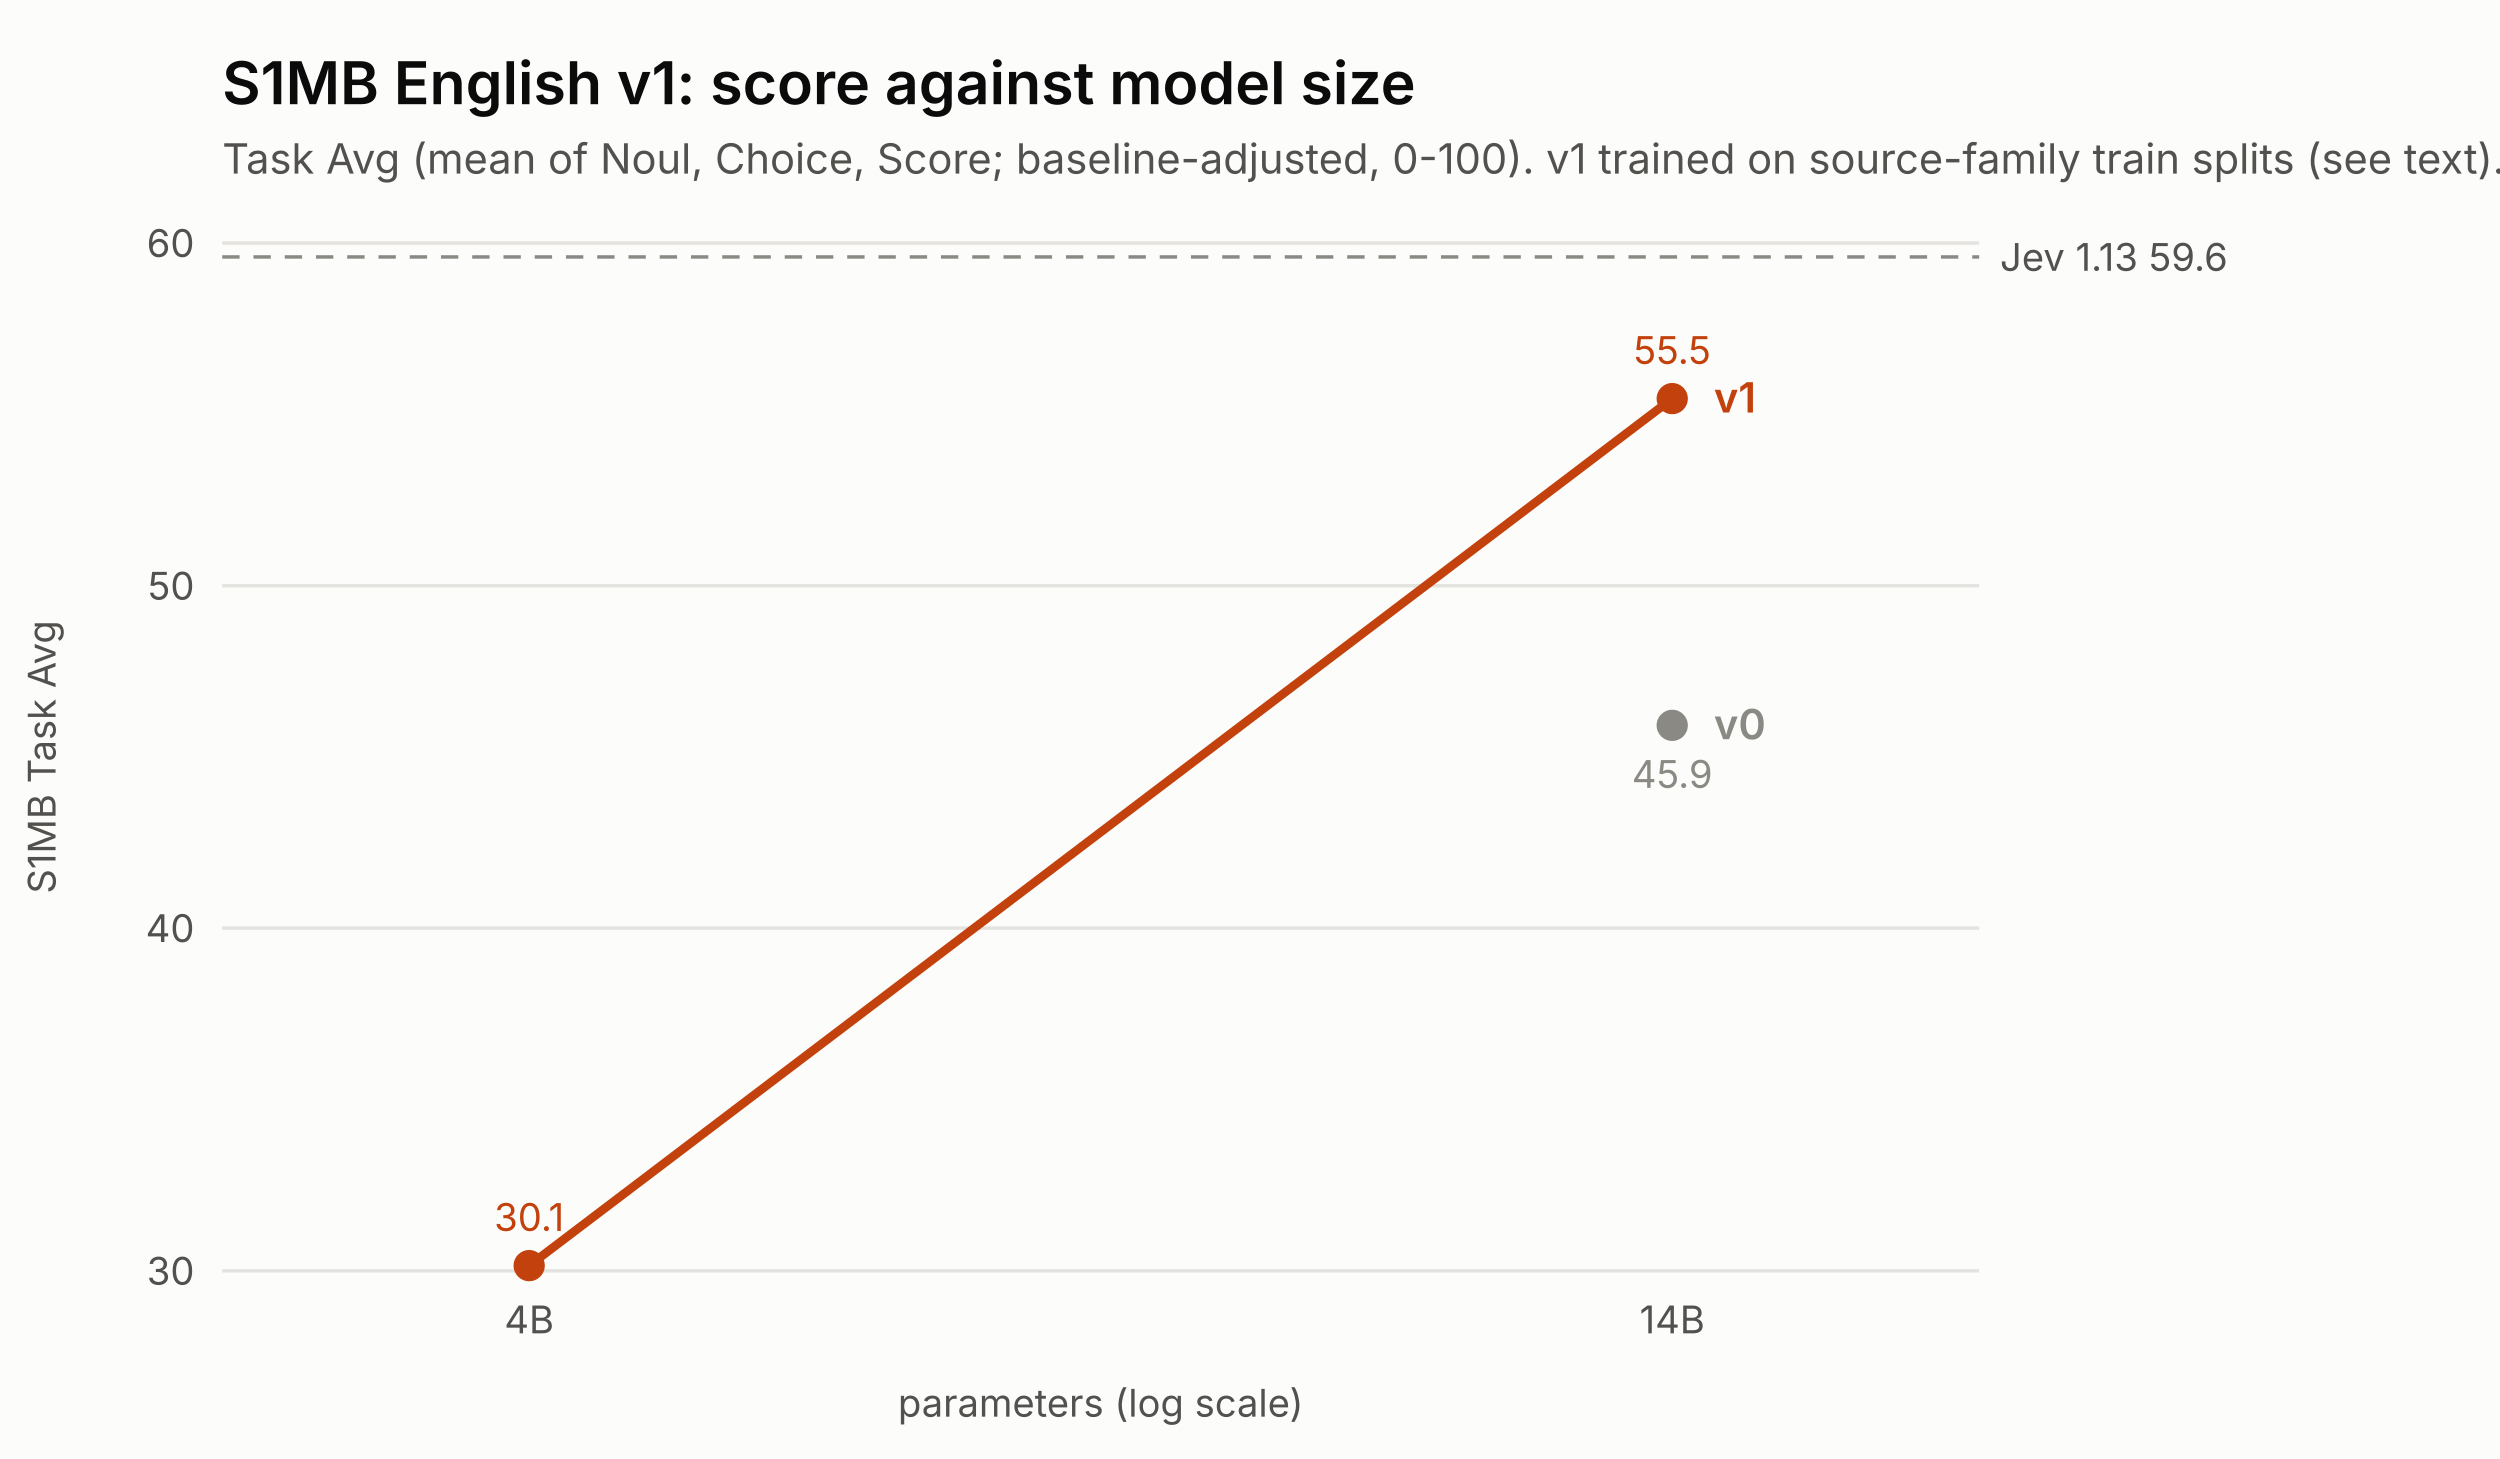
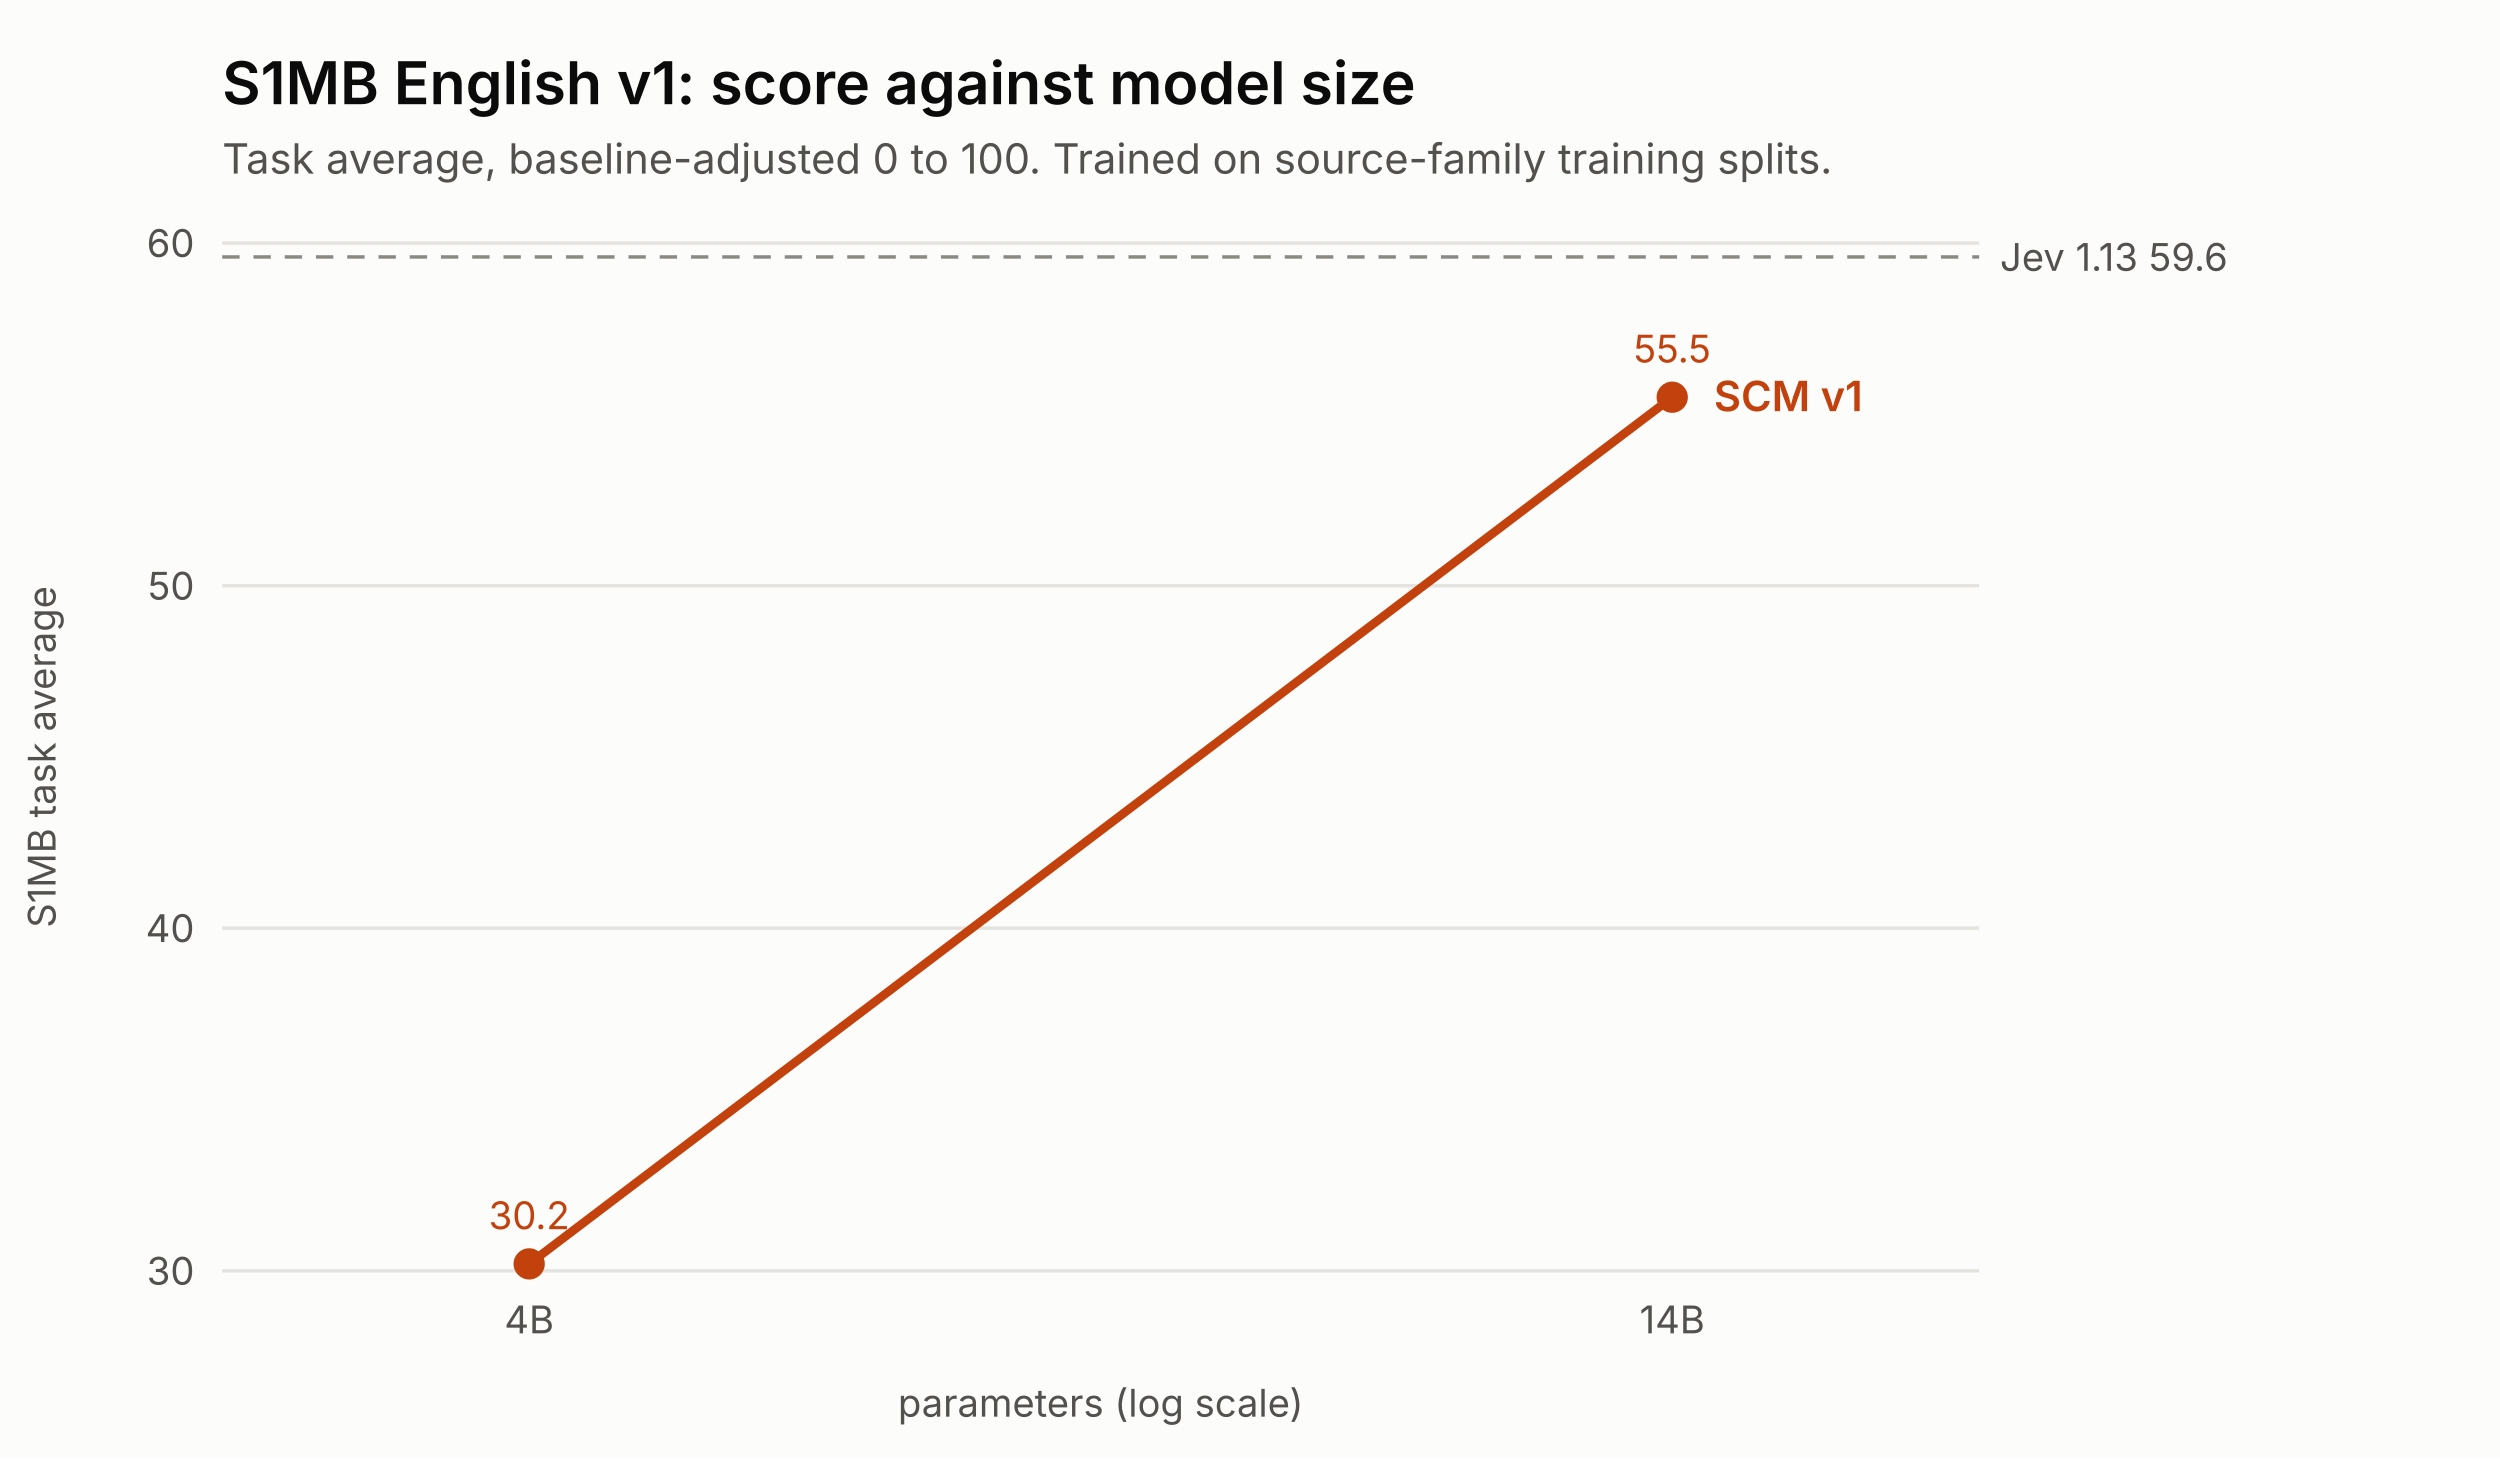
<svg xmlns="http://www.w3.org/2000/svg" viewBox="0 0 720 420" width="720" height="420" role="img" aria-labelledby="t d" font-family="system-ui,-apple-system,Segoe UI,sans-serif">
  <rect width="720" height="420" fill="#fcfcfb" />
  <text x="64" y="30" font-size="17" font-weight="600" fill="#0b0b0b">S1MB English v1: score against model size</text>
-   <text x="64" y="50" font-size="12" fill="#52514e">Task Avg (mean of Noul, Choice, Score; baseline-adjusted, 0-100). v1 trained on source-family train splits (see text).</text>
+   <text x="64" y="50" font-size="12" fill="#52514e">Task average, baseline-adjusted 0 to 100. Trained on source-family training splits.</text>
  <line x1="64" x2="570" y1="366.0" y2="366.0" stroke="#e4e3df" />
  <text x="56" y="370.0" font-size="11" text-anchor="end" fill="#52514e">30</text>
  <line x1="64" x2="570" y1="267.3" y2="267.3" stroke="#e4e3df" />
  <text x="56" y="271.3" font-size="11" text-anchor="end" fill="#52514e">40</text>
  <line x1="64" x2="570" y1="168.7" y2="168.7" stroke="#e4e3df" />
  <text x="56" y="172.7" font-size="11" text-anchor="end" fill="#52514e">50</text>
  <line x1="64" x2="570" y1="70.0" y2="70.0" stroke="#e4e3df" />
  <text x="56" y="74.0" font-size="11" text-anchor="end" fill="#52514e">60</text>
  <text x="152.4" y="384" font-size="11" text-anchor="middle" fill="#52514e">4B</text>
  <text x="481.6" y="384" font-size="11" text-anchor="middle" fill="#52514e">14B</text>
  <text x="317" y="408" font-size="11" text-anchor="middle" fill="#52514e">parameters (log scale)</text>
-   <text x="16" y="218" font-size="11" fill="#52514e" transform="rotate(-90 16 218)" text-anchor="middle">S1MB Task Avg</text>
+   <text x="16" y="218" font-size="11" fill="#52514e" transform="rotate(-90 16 218)" text-anchor="middle">S1MB task average</text>
  <line x1="64" x2="570" y1="74.0" y2="74.0" stroke="#8a8984" stroke-dasharray="5 4" />
  <text x="576" y="78.0" font-size="11" fill="#52514e">Jev 1.13 59.6</text>
-   <circle cx="481.6" cy="208.9" r="4.5" fill="#8a8984" />
-   <text x="481.6" y="226.9" font-size="11" text-anchor="middle" fill="#8a8984">45.9</text>
-   <text x="493.6" y="212.9" font-size="12" font-weight="600" fill="#8a8984">v0</text>
-   <polyline fill="none" stroke="#c2410c" stroke-width="2.5" points="152.4,364.5 481.6,114.8" />
-   <circle cx="152.4" cy="364.5" r="4.5" fill="#c2410c" />
-   <text x="152.4" y="354.5" font-size="11" text-anchor="middle" fill="#c2410c">30.1</text>
-   <circle cx="481.6" cy="114.8" r="4.5" fill="#c2410c" />
-   <text x="481.6" y="104.8" font-size="11" text-anchor="middle" fill="#c2410c">55.5</text>
-   <text x="493.6" y="118.8" font-size="12" font-weight="600" fill="#c2410c">v1</text>
+   <polyline fill="none" stroke="#c2410c" stroke-width="2.5" points="152.4,364.0 481.6,114.4" />
+   <circle cx="152.4" cy="364.0" r="4.5" fill="#c2410c" />
+   <text x="152.4" y="354.0" font-size="11" text-anchor="middle" fill="#c2410c">30.2</text>
+   <circle cx="481.6" cy="114.4" r="4.5" fill="#c2410c" />
+   <text x="481.6" y="104.4" font-size="11" text-anchor="middle" fill="#c2410c">55.5</text>
+   <text x="493.6" y="118.4" font-size="12" font-weight="600" fill="#c2410c">SCM v1</text>
</svg>
